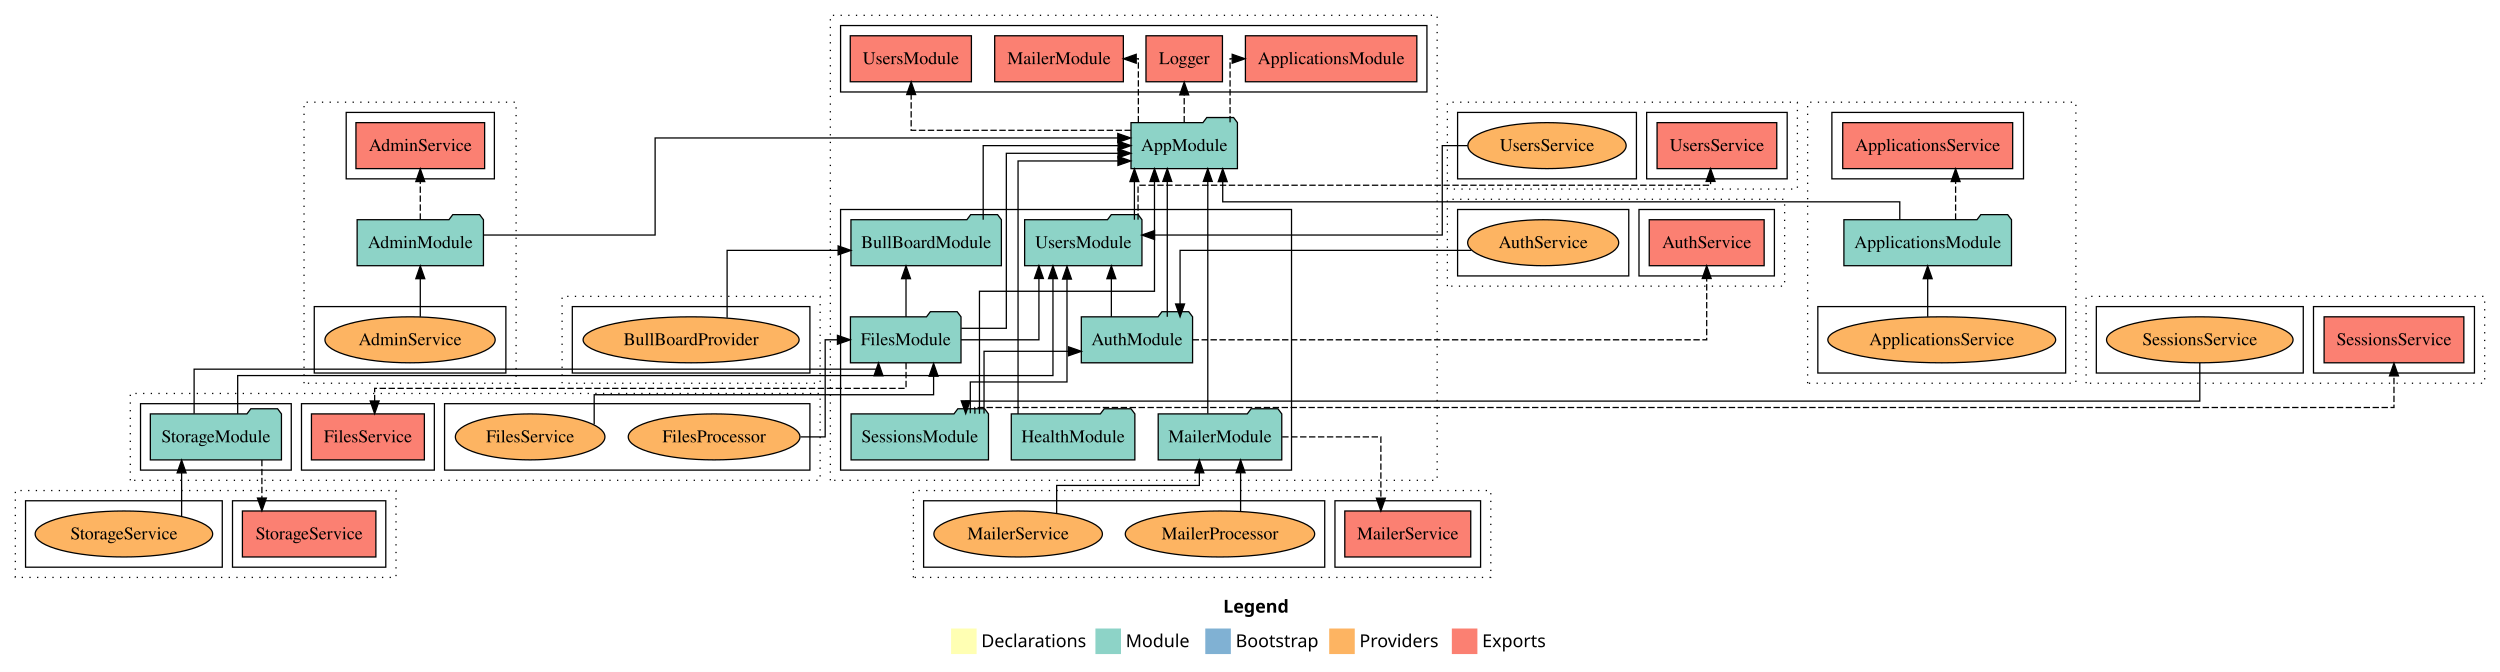
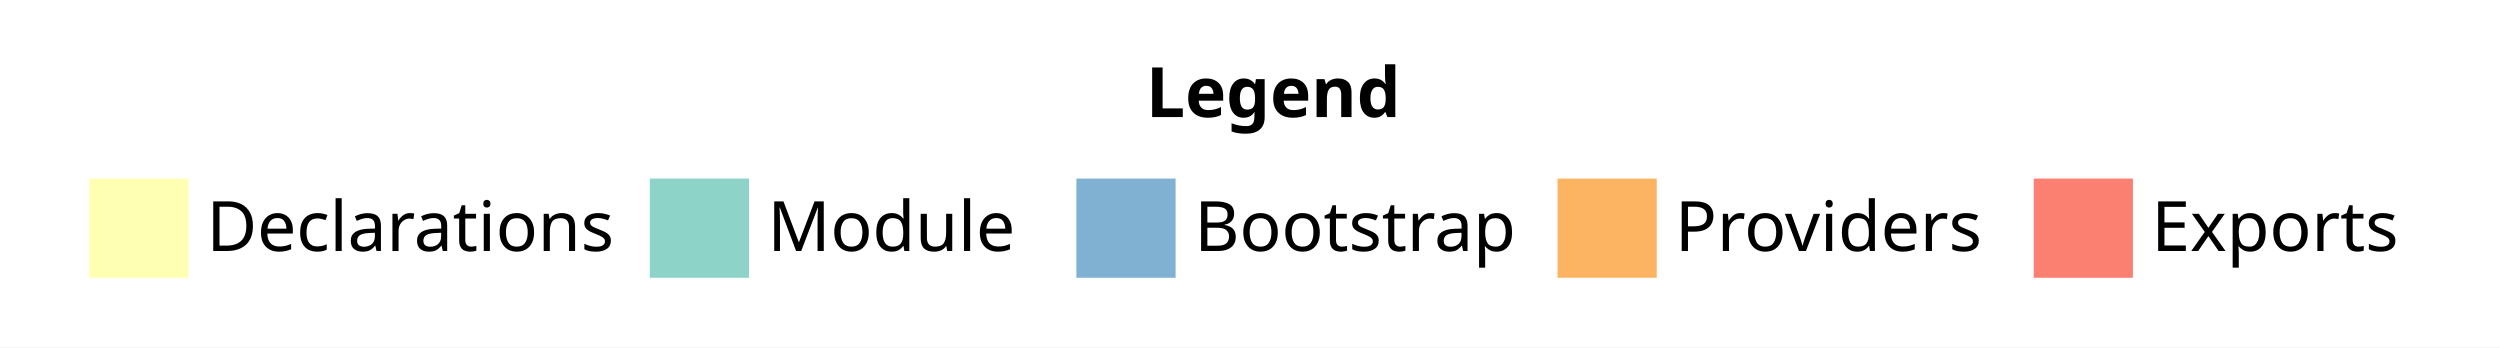
- <svg xmlns="http://www.w3.org/2000/svg" width="1957pt" height="526pt" viewBox="0.00 0.00 1957.00 526.00">
-   <g id="graph0" class="graph" transform="scale(1 1) rotate(0) translate(4 522)">
-     <polygon fill="#ffffff" stroke="transparent" points="-4,4 -4,-522 1953,-522 1953,4 -4,4" />
-     <text text-anchor="start" x="953.509" y="-42.4" font-family="sans-serif" font-weight="bold" font-size="14.00" fill="#000000">Legend</text>
-     <polygon fill="#ffffb3" stroke="transparent" points="740.5,-10 740.5,-30 760.5,-30 760.5,-10 740.5,-10" />
-     <text text-anchor="start" x="764.129" y="-15.4" font-family="sans-serif" font-size="14.00" fill="#000000">  Declarations</text>
-     <polygon fill="#8dd3c7" stroke="transparent" points="853.5,-10 853.5,-30 873.5,-30 873.5,-10 853.5,-10" />
-     <text text-anchor="start" x="877.225" y="-15.4" font-family="sans-serif" font-size="14.00" fill="#000000">  Module</text>
-     <polygon fill="#80b1d3" stroke="transparent" points="939.5,-10 939.5,-30 959.5,-30 959.5,-10 939.5,-10" />
-     <text text-anchor="start" x="963.281" y="-15.4" font-family="sans-serif" font-size="14.00" fill="#000000">  Bootstrap</text>
-     <polygon fill="#fdb462" stroke="transparent" points="1036.5,-10 1036.5,-30 1056.5,-30 1056.5,-10 1036.5,-10" />
-     <text text-anchor="start" x="1060.173" y="-15.4" font-family="sans-serif" font-size="14.00" fill="#000000">  Providers</text>
-     <polygon fill="#fb8072" stroke="transparent" points="1132.5,-10 1132.5,-30 1152.5,-30 1152.5,-10 1132.5,-10" />
-     <text text-anchor="start" x="1156.226" y="-15.4" font-family="sans-serif" font-size="14.00" fill="#000000">  Exports</text>
-     <g id="clust1" class="cluster">
-       <polygon fill="none" stroke="#000000" stroke-dasharray="1,5" points="234,-222 234,-442 400,-442 400,-222 234,-222" />
-     </g>
-     <g id="clust4" class="cluster">
-       <polygon fill="none" stroke="#000000" points="267,-382 267,-434 383,-434 383,-382 267,-382" />
-     </g>
-     <g id="clust6" class="cluster">
-       <polygon fill="none" stroke="#000000" points="242,-230 242,-282 392,-282 392,-230 242,-230" />
-     </g>
-     <g id="clust7" class="cluster">
-       <polygon fill="none" stroke="#000000" stroke-dasharray="1,5" points="1411,-222 1411,-442 1621,-442 1621,-222 1411,-222" />
-     </g>
-     <g id="clust10" class="cluster">
-       <polygon fill="none" stroke="#000000" points="1430,-382 1430,-434 1580,-434 1580,-382 1430,-382" />
-     </g>
-     <g id="clust12" class="cluster">
-       <polygon fill="none" stroke="#000000" points="1419,-230 1419,-282 1613,-282 1613,-230 1419,-230" />
-     </g>
-     <g id="clust13" class="cluster">
-       <polygon fill="none" stroke="#000000" stroke-dasharray="1,5" points="646,-146 646,-510 1121,-510 1121,-146 646,-146" />
-     </g>
-     <g id="clust15" class="cluster">
-       <polygon fill="none" stroke="#000000" points="654,-154 654,-358 1007,-358 1007,-154 654,-154" />
-     </g>
-     <g id="clust16" class="cluster">
-       <polygon fill="none" stroke="#000000" points="654,-450 654,-502 1113,-502 1113,-450 654,-450" />
-     </g>
-     <g id="clust19" class="cluster">
-       <polygon fill="none" stroke="#000000" stroke-dasharray="1,5" points="1129,-298 1129,-366 1393,-366 1393,-298 1129,-298" />
-     </g>
-     <g id="clust22" class="cluster">
-       <polygon fill="none" stroke="#000000" points="1279,-306 1279,-358 1385,-358 1385,-306 1279,-306" />
-     </g>
-     <g id="clust24" class="cluster">
-       <polygon fill="none" stroke="#000000" points="1137,-306 1137,-358 1271,-358 1271,-306 1137,-306" />
-     </g>
-     <g id="clust25" class="cluster">
-       <polygon fill="none" stroke="#000000" stroke-dasharray="1,5" points="436,-222 436,-290 638,-290 638,-222 436,-222" />
-     </g>
-     <g id="clust30" class="cluster">
-       <polygon fill="none" stroke="#000000" points="444,-230 444,-282 630,-282 630,-230 444,-230" />
-     </g>
-     <g id="clust31" class="cluster">
-       <polygon fill="none" stroke="#000000" stroke-dasharray="1,5" points="98,-146 98,-214 638,-214 638,-146 98,-146" />
-     </g>
-     <g id="clust33" class="cluster">
-       <polygon fill="none" stroke="#000000" points="106,-154 106,-206 224,-206 224,-154 106,-154" />
-     </g>
-     <g id="clust34" class="cluster">
-       <polygon fill="none" stroke="#000000" points="232,-154 232,-206 336,-206 336,-154 232,-154" />
-     </g>
-     <g id="clust36" class="cluster">
-       <polygon fill="none" stroke="#000000" points="344,-154 344,-206 630,-206 630,-154 344,-154" />
-     </g>
-     <g id="clust43" class="cluster">
-       <polygon fill="none" stroke="#000000" stroke-dasharray="1,5" points="711,-70 711,-138 1163,-138 1163,-70 711,-70" />
-     </g>
-     <g id="clust46" class="cluster">
-       <polygon fill="none" stroke="#000000" points="1041,-78 1041,-130 1155,-130 1155,-78 1041,-78" />
-     </g>
-     <g id="clust48" class="cluster">
-       <polygon fill="none" stroke="#000000" points="719,-78 719,-130 1033,-130 1033,-78 719,-78" />
-     </g>
-     <g id="clust49" class="cluster">
-       <polygon fill="none" stroke="#000000" stroke-dasharray="1,5" points="1629,-222 1629,-290 1941,-290 1941,-222 1629,-222" />
-     </g>
-     <g id="clust52" class="cluster">
-       <polygon fill="none" stroke="#000000" points="1807,-230 1807,-282 1933,-282 1933,-230 1807,-230" />
-     </g>
-     <g id="clust54" class="cluster">
-       <polygon fill="none" stroke="#000000" points="1637,-230 1637,-282 1799,-282 1799,-230 1637,-230" />
-     </g>
-     <g id="clust55" class="cluster">
-       <polygon fill="none" stroke="#000000" stroke-dasharray="1,5" points="8,-70 8,-138 306,-138 306,-70 8,-70" />
-     </g>
-     <g id="clust58" class="cluster">
-       <polygon fill="none" stroke="#000000" points="178,-78 178,-130 298,-130 298,-78 178,-78" />
-     </g>
-     <g id="clust60" class="cluster">
-       <polygon fill="none" stroke="#000000" points="16,-78 16,-130 170,-130 170,-78 16,-78" />
-     </g>
-     <g id="clust61" class="cluster">
-       <polygon fill="none" stroke="#000000" stroke-dasharray="1,5" points="1129,-374 1129,-442 1403,-442 1403,-374 1129,-374" />
-     </g>
-     <g id="clust64" class="cluster">
-       <polygon fill="none" stroke="#000000" points="1285,-382 1285,-434 1395,-434 1395,-382 1285,-382" />
-     </g>
-     <g id="clust66" class="cluster">
-       <polygon fill="none" stroke="#000000" points="1137,-382 1137,-434 1277,-434 1277,-382 1137,-382" />
-     </g>
-     <g id="node1" class="node">
-       <polygon fill="#fb8072" stroke="#000000" points="375.366,-426 274.634,-426 274.634,-390 375.366,-390 375.366,-426" />
-       <text text-anchor="middle" x="325" y="-403.8" font-family="Times,serif" font-size="14.00" fill="#000000">AdminService </text>
-     </g>
-     <g id="node2" class="node">
-       <polygon fill="#8dd3c7" stroke="#000000" points="374.439,-350 371.439,-354 350.439,-354 347.439,-350 275.561,-350 275.561,-314 374.439,-314 374.439,-350" />
-       <text text-anchor="middle" x="325" y="-327.8" font-family="Times,serif" font-size="14.00" fill="#000000">AdminModule</text>
-     </g>
-     <g id="edge1" class="edge">
-       <path fill="none" stroke="#000000" stroke-dasharray="5,2" d="M325,-350.011C325,-350.011 325,-379.855 325,-379.855" />
-       <polygon fill="#000000" stroke="#000000" points="321.5,-379.855 325,-389.855 328.5,-379.855 321.5,-379.855" />
-     </g>
-     <g id="node14" class="node">
-       <polygon fill="#8dd3c7" stroke="#000000" points="964.657,-426 961.657,-430 940.657,-430 937.657,-426 881.343,-426 881.343,-390 964.657,-390 964.657,-426" />
-       <text text-anchor="middle" x="923" y="-403.8" font-family="Times,serif" font-size="14.00" fill="#000000">AppModule</text>
-     </g>
-     <g id="edge5" class="edge">
-       <path fill="none" stroke="#000000" d="M374.262,-338C428.713,-338 508.825,-338 508.825,-338 508.825,-338 508.825,-414 508.825,-414 508.825,-414 871.007,-414 871.007,-414" />
-       <polygon fill="#000000" stroke="#000000" points="871.008,-417.5 881.007,-414 871.007,-410.5 871.008,-417.5" />
-     </g>
-     <g id="node3" class="node">
-       <ellipse fill="#fdb462" stroke="#000000" cx="317" cy="-256" rx="66.632" ry="18" />
-       <text text-anchor="middle" x="317" y="-251.8" font-family="Times,serif" font-size="14.00" fill="#000000">AdminService</text>
-     </g>
-     <g id="edge2" class="edge">
-       <path fill="none" stroke="#000000" d="M325,-274.011C325,-274.011 325,-303.855 325,-303.855" />
-       <polygon fill="#000000" stroke="#000000" points="321.5,-303.855 325,-313.855 328.5,-303.855 321.5,-303.855" />
-     </g>
-     <g id="node4" class="node">
-       <polygon fill="#fb8072" stroke="#000000" points="1571.52,-426 1438.48,-426 1438.48,-390 1571.52,-390 1571.52,-426" />
-       <text text-anchor="middle" x="1505" y="-403.8" font-family="Times,serif" font-size="14.00" fill="#000000">ApplicationsService </text>
-     </g>
-     <g id="node5" class="node">
-       <polygon fill="#8dd3c7" stroke="#000000" points="1570.593,-350 1567.593,-354 1546.593,-354 1543.593,-350 1439.407,-350 1439.407,-314 1570.593,-314 1570.593,-350" />
-       <text text-anchor="middle" x="1505" y="-327.8" font-family="Times,serif" font-size="14.00" fill="#000000">ApplicationsModule</text>
-     </g>
-     <g id="edge3" class="edge">
-       <path fill="none" stroke="#000000" stroke-dasharray="5,2" d="M1526.849,-350.011C1526.849,-350.011 1526.849,-379.855 1526.849,-379.855" />
-       <polygon fill="#000000" stroke="#000000" points="1523.349,-379.855 1526.849,-389.855 1530.349,-379.855 1523.349,-379.855" />
-     </g>
-     <g id="edge6" class="edge">
-       <path fill="none" stroke="#000000" d="M1483.151,-350.243C1483.151,-357.43 1483.151,-364 1483.151,-364 1483.151,-364 953.143,-364 953.143,-364 953.143,-364 953.143,-379.849 953.143,-379.849" />
-       <polygon fill="#000000" stroke="#000000" points="949.643,-379.849 953.143,-389.849 956.643,-379.849 949.643,-379.849" />
-     </g>
-     <g id="node6" class="node">
-       <ellipse fill="#fdb462" stroke="#000000" cx="1516" cy="-256" rx="89.182" ry="18" />
-       <text text-anchor="middle" x="1516" y="-251.8" font-family="Times,serif" font-size="14.00" fill="#000000">ApplicationsService</text>
-     </g>
-     <g id="edge4" class="edge">
-       <path fill="none" stroke="#000000" d="M1505,-274.011C1505,-274.011 1505,-303.855 1505,-303.855" />
-       <polygon fill="#000000" stroke="#000000" points="1501.5,-303.855 1505,-313.855 1508.5,-303.855 1501.5,-303.855" />
-     </g>
-     <g id="node7" class="node">
-       <polygon fill="#8dd3c7" stroke="#000000" points="929.548,-274 926.548,-278 905.548,-278 902.548,-274 842.452,-274 842.452,-238 929.548,-238 929.548,-274" />
-       <text text-anchor="middle" x="886" y="-251.8" font-family="Times,serif" font-size="14.00" fill="#000000">AuthModule</text>
-     </g>
-     <g id="node13" class="node">
-       <polygon fill="#8dd3c7" stroke="#000000" points="889.922,-350 886.922,-354 865.922,-354 862.922,-350 798.078,-350 798.078,-314 889.922,-314 889.922,-350" />
-       <text text-anchor="middle" x="844" y="-327.8" font-family="Times,serif" font-size="14.00" fill="#000000">UsersModule</text>
-     </g>
-     <g id="edge34" class="edge">
-       <path fill="none" stroke="#000000" d="M865.968,-274.011C865.968,-274.011 865.968,-303.855 865.968,-303.855" />
-       <polygon fill="#000000" stroke="#000000" points="862.468,-303.855 865.968,-313.855 869.468,-303.855 862.468,-303.855" />
-     </g>
-     <g id="edge7" class="edge">
-       <path fill="none" stroke="#000000" d="M909.742,-274.033C909.742,-274.033 909.742,-379.99 909.742,-379.99" />
-       <polygon fill="#000000" stroke="#000000" points="906.242,-379.99 909.742,-389.99 913.242,-379.99 906.242,-379.99" />
-     </g>
-     <g id="node19" class="node">
-       <polygon fill="#fb8072" stroke="#000000" points="1376.976,-350 1287.024,-350 1287.024,-314 1376.976,-314 1376.976,-350" />
-       <text text-anchor="middle" x="1332" y="-327.8" font-family="Times,serif" font-size="14.00" fill="#000000">AuthService </text>
-     </g>
-     <g id="edge19" class="edge">
-       <path fill="none" stroke="#000000" stroke-dasharray="5,2" d="M929.576,-256C1041.802,-256 1332,-256 1332,-256 1332,-256 1332,-303.989 1332,-303.989" />
-       <polygon fill="#000000" stroke="#000000" points="1328.5,-303.989 1332,-313.989 1335.5,-303.989 1328.5,-303.989" />
-     </g>
-     <g id="node8" class="node">
-       <polygon fill="#8dd3c7" stroke="#000000" points="779.88,-350 776.88,-354 755.88,-354 752.88,-350 662.12,-350 662.12,-314 779.88,-314 779.88,-350" />
-       <text text-anchor="middle" x="721" y="-327.8" font-family="Times,serif" font-size="14.00" fill="#000000">BullBoardModule</text>
-     </g>
-     <g id="edge8" class="edge">
-       <path fill="none" stroke="#000000" d="M765.639,-350.011C765.639,-372.485 765.639,-408 765.639,-408 765.639,-408 871.243,-408 871.243,-408" />
-       <polygon fill="#000000" stroke="#000000" points="871.243,-411.5 881.243,-408 871.243,-404.5 871.243,-411.5" />
-     </g>
-     <g id="node9" class="node">
-       <polygon fill="#8dd3c7" stroke="#000000" points="748.273,-274 745.273,-278 724.273,-278 721.273,-274 661.727,-274 661.727,-238 748.273,-238 748.273,-274" />
-       <text text-anchor="middle" x="705" y="-251.8" font-family="Times,serif" font-size="14.00" fill="#000000">FilesModule</text>
-     </g>
-     <g id="edge21" class="edge">
-       <path fill="none" stroke="#000000" d="M705.223,-274.011C705.223,-274.011 705.223,-303.855 705.223,-303.855" />
-       <polygon fill="#000000" stroke="#000000" points="701.723,-303.855 705.223,-313.855 708.723,-303.855 701.723,-303.855" />
-     </g>
-     <g id="edge35" class="edge">
-       <path fill="none" stroke="#000000" d="M748.316,-256C776.965,-256 809.274,-256 809.274,-256 809.274,-256 809.274,-303.989 809.274,-303.989" />
-       <polygon fill="#000000" stroke="#000000" points="805.774,-303.989 809.274,-313.989 812.774,-303.989 805.774,-303.989" />
-     </g>
-     <g id="edge9" class="edge">
-       <path fill="none" stroke="#000000" d="M748.523,-265C766.736,-265 783.753,-265 783.753,-265 783.753,-265 783.753,-402 783.753,-402 783.753,-402 871.221,-402 871.221,-402" />
-       <polygon fill="#000000" stroke="#000000" points="871.221,-405.5 881.221,-402 871.221,-398.5 871.221,-405.5" />
-     </g>
-     <g id="node23" class="node">
-       <polygon fill="#fb8072" stroke="#000000" points="328.201,-198 239.799,-198 239.799,-162 328.201,-162 328.201,-198" />
-       <text text-anchor="middle" x="284" y="-175.8" font-family="Times,serif" font-size="14.00" fill="#000000">FilesService </text>
-     </g>
-     <g id="edge24" class="edge">
-       <path fill="none" stroke="#000000" stroke-dasharray="5,2" d="M705.25,-237.89C705.25,-228.103 705.25,-218 705.25,-218 705.25,-218 289.267,-218 289.267,-218 289.267,-218 289.267,-208.11 289.267,-208.11" />
-       <polygon fill="#000000" stroke="#000000" points="292.767,-208.11 289.267,-198.11 285.767,-208.11 292.767,-208.11" />
-     </g>
-     <g id="node10" class="node">
-       <polygon fill="#8dd3c7" stroke="#000000" points="884.367,-198 881.367,-202 860.367,-202 857.367,-198 787.633,-198 787.633,-162 884.367,-162 884.367,-198" />
-       <text text-anchor="middle" x="836" y="-175.8" font-family="Times,serif" font-size="14.00" fill="#000000">HealthModule</text>
-     </g>
-     <g id="edge10" class="edge">
-       <path fill="none" stroke="#000000" d="M792.928,-198.044C792.928,-249.958 792.928,-396 792.928,-396 792.928,-396 871.129,-396 871.129,-396" />
-       <polygon fill="#000000" stroke="#000000" points="871.129,-399.5 881.129,-396 871.128,-392.5 871.129,-399.5" />
-     </g>
-     <g id="node11" class="node">
-       <polygon fill="#8dd3c7" stroke="#000000" points="999.365,-198 996.365,-202 975.365,-202 972.365,-198 902.635,-198 902.635,-162 999.365,-162 999.365,-198" />
-       <text text-anchor="middle" x="951" y="-175.8" font-family="Times,serif" font-size="14.00" fill="#000000">MailerModule</text>
-     </g>
-     <g id="edge11" class="edge">
-       <path fill="none" stroke="#000000" d="M941.458,-198.273C941.458,-198.273 941.458,-379.957 941.458,-379.957" />
-       <polygon fill="#000000" stroke="#000000" points="937.958,-379.957 941.458,-389.957 944.958,-379.957 937.958,-379.957" />
-     </g>
-     <g id="node26" class="node">
-       <polygon fill="#fb8072" stroke="#000000" points="1147.293,-122 1048.707,-122 1048.707,-86 1147.293,-86 1147.293,-122" />
-       <text text-anchor="middle" x="1098" y="-99.8" font-family="Times,serif" font-size="14.00" fill="#000000">MailerService </text>
-     </g>
-     <g id="edge27" class="edge">
-       <path fill="none" stroke="#000000" stroke-dasharray="5,2" d="M999.696,-180C1035.138,-180 1076.95,-180 1076.95,-180 1076.95,-180 1076.95,-132.011 1076.95,-132.011" />
-       <polygon fill="#000000" stroke="#000000" points="1080.45,-132.011 1076.95,-122.011 1073.45,-132.011 1080.45,-132.011" />
-     </g>
-     <g id="node12" class="node">
-       <polygon fill="#8dd3c7" stroke="#000000" points="769.772,-198 766.772,-202 745.772,-202 742.772,-198 662.228,-198 662.228,-162 769.772,-162 769.772,-198" />
-       <text text-anchor="middle" x="716" y="-175.8" font-family="Times,serif" font-size="14.00" fill="#000000">SessionsModule</text>
-     </g>
-     <g id="edge18" class="edge">
-       <path fill="none" stroke="#000000" d="M766.303,-198.308C766.303,-218.145 766.303,-247 766.303,-247 766.303,-247 832.448,-247 832.448,-247" />
-       <polygon fill="#000000" stroke="#000000" points="832.448,-250.5 842.448,-247 832.448,-243.5 832.448,-250.5" />
-     </g>
-     <g id="edge36" class="edge">
-       <path fill="none" stroke="#000000" d="M755.553,-198.485C755.553,-210.14 755.553,-223 755.553,-223 755.553,-223 831.242,-223 831.242,-223 831.242,-223 831.242,-303.51 831.242,-303.51" />
-       <polygon fill="#000000" stroke="#000000" points="827.742,-303.51 831.242,-313.51 834.742,-303.51 827.742,-303.51" />
-     </g>
-     <g id="edge12" class="edge">
-       <path fill="none" stroke="#000000" d="M762.719,-198.064C762.719,-230.208 762.719,-294 762.719,-294 762.719,-294 899.726,-294 899.726,-294 899.726,-294 899.726,-379.936 899.726,-379.936" />
-       <polygon fill="#000000" stroke="#000000" points="896.226,-379.936 899.726,-389.936 903.226,-379.936 896.226,-379.936" />
-     </g>
-     <g id="node29" class="node">
-       <polygon fill="#fb8072" stroke="#000000" points="1924.7,-274 1815.3,-274 1815.3,-238 1924.7,-238 1924.7,-274" />
-       <text text-anchor="middle" x="1870" y="-251.8" font-family="Times,serif" font-size="14.00" fill="#000000">SessionsService </text>
-     </g>
-     <g id="edge30" class="edge">
-       <path fill="none" stroke="#000000" stroke-dasharray="5,2" d="M759.136,-198.122C759.136,-200.973 759.136,-203 759.136,-203 759.136,-203 1870,-203 1870,-203 1870,-203 1870,-227.76 1870,-227.76" />
-       <polygon fill="#000000" stroke="#000000" points="1866.5,-227.76 1870,-237.76 1873.5,-227.76 1866.5,-227.76" />
-     </g>
-     <g id="edge13" class="edge">
-       <path fill="none" stroke="#000000" d="M884.018,-350.011C884.018,-350.011 884.018,-379.855 884.018,-379.855" />
-       <polygon fill="#000000" stroke="#000000" points="880.518,-379.855 884.018,-389.855 887.518,-379.855 880.518,-379.855" />
-     </g>
-     <g id="node33" class="node">
-       <polygon fill="#fb8072" stroke="#000000" points="1386.849,-426 1293.151,-426 1293.151,-390 1386.849,-390 1386.849,-426" />
-       <text text-anchor="middle" x="1340" y="-403.8" font-family="Times,serif" font-size="14.00" fill="#000000">UsersService </text>
-     </g>
-     <g id="edge38" class="edge">
-       <path fill="none" stroke="#000000" stroke-dasharray="5,2" d="M886.864,-350.044C886.864,-362.563 886.864,-377 886.864,-377 886.864,-377 1335.032,-377 1335.032,-377 1335.032,-377 1335.032,-379.967 1335.032,-379.967" />
-       <polygon fill="#000000" stroke="#000000" points="1331.532,-379.967 1335.032,-389.967 1338.532,-379.967 1331.532,-379.967" />
-     </g>
-     <g id="node15" class="node">
-       <polygon fill="#fb8072" stroke="#000000" points="1105.093,-494 970.907,-494 970.907,-458 1105.093,-458 1105.093,-494" />
-       <text text-anchor="middle" x="1038" y="-471.8" font-family="Times,serif" font-size="14.00" fill="#000000">ApplicationsModule </text>
-     </g>
-     <g id="edge14" class="edge">
-       <path fill="none" stroke="#000000" stroke-dasharray="5,2" d="M958.896,-426.223C958.896,-446.365 958.896,-476 958.896,-476 958.896,-476 960.568,-476 960.568,-476" />
-       <polygon fill="#000000" stroke="#000000" points="960.568,-479.5 970.568,-476 960.568,-472.5 960.568,-479.5" />
-     </g>
-     <g id="node16" class="node">
-       <polygon fill="#fb8072" stroke="#000000" points="952.928,-494 893.072,-494 893.072,-458 952.928,-458 952.928,-494" />
-       <text text-anchor="middle" x="923" y="-471.8" font-family="Times,serif" font-size="14.00" fill="#000000">Logger </text>
-     </g>
-     <g id="edge15" class="edge">
-       <path fill="none" stroke="#000000" stroke-dasharray="5,2" d="M923,-426.223C923,-426.223 923,-447.727 923,-447.727" />
-       <polygon fill="#000000" stroke="#000000" points="919.5,-447.727 923,-457.727 926.5,-447.727 919.5,-447.727" />
-     </g>
-     <g id="node17" class="node">
-       <polygon fill="#fb8072" stroke="#000000" points="875.366,-494 774.634,-494 774.634,-458 875.366,-458 875.366,-494" />
-       <text text-anchor="middle" x="825" y="-471.8" font-family="Times,serif" font-size="14.00" fill="#000000">MailerModule </text>
-     </g>
-     <g id="edge16" class="edge">
-       <path fill="none" stroke="#000000" stroke-dasharray="5,2" d="M887.104,-426.223C887.104,-446.365 887.104,-476 887.104,-476 887.104,-476 885.423,-476 885.423,-476" />
-       <polygon fill="#000000" stroke="#000000" points="885.423,-472.5 875.423,-476 885.423,-479.5 885.423,-472.5" />
-     </g>
-     <g id="node18" class="node">
-       <polygon fill="#fb8072" stroke="#000000" points="756.421,-494 661.579,-494 661.579,-458 756.421,-458 756.421,-494" />
-       <text text-anchor="middle" x="709" y="-471.8" font-family="Times,serif" font-size="14.00" fill="#000000">UsersModule </text>
-     </g>
-     <g id="edge17" class="edge">
-       <path fill="none" stroke="#000000" stroke-dasharray="5,2" d="M881.281,-420C819.079,-420 709.26,-420 709.26,-420 709.26,-420 709.26,-447.973 709.26,-447.973" />
-       <polygon fill="#000000" stroke="#000000" points="705.76,-447.973 709.26,-457.973 712.76,-447.973 705.76,-447.973" />
-     </g>
-     <g id="node20" class="node">
-       <ellipse fill="#fdb462" stroke="#000000" cx="1204" cy="-332" rx="59.108" ry="18" />
-       <text text-anchor="middle" x="1204" y="-327.8" font-family="Times,serif" font-size="14.00" fill="#000000">AuthService</text>
-     </g>
-     <g id="edge20" class="edge">
-       <path fill="none" stroke="#000000" d="M1147.843,-326C1065.006,-326 919.758,-326 919.758,-326 919.758,-326 919.758,-284.027 919.758,-284.027" />
-       <polygon fill="#000000" stroke="#000000" points="923.258,-284.027 919.758,-274.027 916.258,-284.027 923.258,-284.027" />
-     </g>
-     <g id="node21" class="node">
-       <ellipse fill="#fdb462" stroke="#000000" cx="537" cy="-256" rx="84.55" ry="18" />
-       <text text-anchor="middle" x="537" y="-251.8" font-family="Times,serif" font-size="14.00" fill="#000000">BullBoardProvider</text>
-     </g>
-     <g id="edge22" class="edge">
-       <path fill="none" stroke="#000000" d="M565.175,-273.303C565.175,-294.032 565.175,-326 565.175,-326 565.175,-326 652.089,-326 652.089,-326" />
-       <polygon fill="#000000" stroke="#000000" points="652.089,-329.5 662.089,-326 652.089,-322.5 652.089,-329.5" />
-     </g>
-     <g id="node22" class="node">
-       <polygon fill="#8dd3c7" stroke="#000000" points="216.313,-198 213.313,-202 192.313,-202 189.313,-198 113.687,-198 113.687,-162 216.313,-162 216.313,-198" />
-       <text text-anchor="middle" x="165" y="-175.8" font-family="Times,serif" font-size="14.00" fill="#000000">StorageModule</text>
-     </g>
-     <g id="edge23" class="edge">
-       <path fill="none" stroke="#000000" d="M147.948,-198.24C147.948,-213.571 147.948,-233 147.948,-233 147.948,-233 683.682,-233 683.682,-233 683.682,-233 683.682,-233.488 683.682,-233.488" />
-       <polygon fill="#000000" stroke="#000000" points="680.183,-227.878 683.682,-237.878 687.183,-227.878 680.183,-227.878" />
-     </g>
-     <g id="edge37" class="edge">
-       <path fill="none" stroke="#000000" d="M182.052,-198.147C182.052,-211.739 182.052,-228 182.052,-228 182.052,-228 820.258,-228 820.258,-228 820.258,-228 820.258,-303.885 820.258,-303.885" />
-       <polygon fill="#000000" stroke="#000000" points="816.758,-303.885 820.258,-313.885 823.758,-303.885 816.758,-303.885" />
-     </g>
-     <g id="node31" class="node">
-       <polygon fill="#fb8072" stroke="#000000" points="290.241,-122 185.759,-122 185.759,-86 290.241,-86 290.241,-122" />
-       <text text-anchor="middle" x="238" y="-99.8" font-family="Times,serif" font-size="14.00" fill="#000000">StorageService </text>
-     </g>
-     <g id="edge32" class="edge">
-       <path fill="none" stroke="#000000" stroke-dasharray="5,2" d="M201.018,-161.989C201.018,-161.989 201.018,-132.145 201.018,-132.145" />
-       <polygon fill="#000000" stroke="#000000" points="204.518,-132.145 201.018,-122.145 197.518,-132.145 204.518,-132.145" />
-     </g>
-     <g id="node24" class="node">
-       <ellipse fill="#fdb462" stroke="#000000" cx="555" cy="-180" rx="67.208" ry="18" />
-       <text text-anchor="middle" x="555" y="-175.8" font-family="Times,serif" font-size="14.00" fill="#000000">FilesProcessor</text>
-     </g>
-     <g id="edge25" class="edge">
-       <path fill="none" stroke="#000000" d="M622.65,-180C633.875,-180 641.947,-180 641.947,-180 641.947,-180 641.947,-256 641.947,-256 641.947,-256 651.552,-256 651.552,-256" />
-       <polygon fill="#000000" stroke="#000000" points="651.552,-259.5 661.552,-256 651.552,-252.5 651.552,-259.5" />
-     </g>
-     <g id="node25" class="node">
-       <ellipse fill="#fdb462" stroke="#000000" cx="411" cy="-180" rx="58.541" ry="18" />
-       <text text-anchor="middle" x="411" y="-175.8" font-family="Times,serif" font-size="14.00" fill="#000000">FilesService</text>
-     </g>
-     <g id="edge26" class="edge">
-       <path fill="none" stroke="#000000" d="M461.123,-189.723C461.123,-199.457 461.123,-213 461.123,-213 461.123,-213 726.818,-213 726.818,-213 726.818,-213 726.818,-227.515 726.818,-227.515" />
-       <polygon fill="#000000" stroke="#000000" points="723.318,-227.514 726.818,-237.515 730.318,-227.515 723.318,-227.514" />
-     </g>
-     <g id="node27" class="node">
-       <ellipse fill="#fdb462" stroke="#000000" cx="951" cy="-104" rx="74.132" ry="18" />
-       <text text-anchor="middle" x="951" y="-99.8" font-family="Times,serif" font-size="14.00" fill="#000000">MailerProcessor</text>
-     </g>
-     <g id="edge28" class="edge">
-       <path fill="none" stroke="#000000" d="M967.144,-121.627C967.144,-121.627 967.144,-151.941 967.144,-151.941" />
-       <polygon fill="#000000" stroke="#000000" points="963.644,-151.941 967.144,-161.941 970.644,-151.941 963.644,-151.941" />
-     </g>
-     <g id="node28" class="node">
-       <ellipse fill="#fdb462" stroke="#000000" cx="793" cy="-104" rx="65.964" ry="18" />
-       <text text-anchor="middle" x="793" y="-99.8" font-family="Times,serif" font-size="14.00" fill="#000000">MailerService</text>
-     </g>
-     <g id="edge29" class="edge">
-       <path fill="none" stroke="#000000" d="M823.149,-120.336C823.149,-130.635 823.149,-142 823.149,-142 823.149,-142 934.856,-142 934.856,-142 934.856,-142 934.856,-151.89 934.856,-151.89" />
-       <polygon fill="#000000" stroke="#000000" points="931.356,-151.89 934.856,-161.89 938.356,-151.89 931.356,-151.89" />
-     </g>
-     <g id="node30" class="node">
-       <ellipse fill="#fdb462" stroke="#000000" cx="1718" cy="-256" rx="73.009" ry="18" />
-       <text text-anchor="middle" x="1718" y="-251.8" font-family="Times,serif" font-size="14.00" fill="#000000">SessionsService</text>
-     </g>
-     <g id="edge31" class="edge">
-       <path fill="none" stroke="#000000" d="M1718,-237.853C1718,-224.261 1718,-208 1718,-208 1718,-208 751.97,-208 751.97,-208 751.97,-208 751.97,-207.021 751.97,-207.021" />
-       <polygon fill="#000000" stroke="#000000" points="755.47,-208.207 751.97,-198.207 748.47,-208.207 755.47,-208.207" />
-     </g>
-     <g id="node32" class="node">
-       <ellipse fill="#fdb462" stroke="#000000" cx="93" cy="-104" rx="69.478" ry="18" />
-       <text text-anchor="middle" x="93" y="-99.8" font-family="Times,serif" font-size="14.00" fill="#000000">StorageService</text>
-     </g>
-     <g id="edge33" class="edge">
-       <path fill="none" stroke="#000000" d="M138.166,-117.94C138.166,-117.94 138.166,-151.844 138.166,-151.844" />
-       <polygon fill="#000000" stroke="#000000" points="134.666,-151.844 138.166,-161.844 141.666,-151.844 134.666,-151.844" />
-     </g>
-     <g id="node34" class="node">
-       <ellipse fill="#fdb462" stroke="#000000" cx="1207" cy="-408" rx="61.952" ry="18" />
-       <text text-anchor="middle" x="1207" y="-403.8" font-family="Times,serif" font-size="14.00" fill="#000000">UsersService</text>
-     </g>
-     <g id="edge39" class="edge">
-       <path fill="none" stroke="#000000" d="M1144.847,-408C1133.41,-408 1124.996,-408 1124.996,-408 1124.996,-408 1124.996,-338 1124.996,-338 1124.996,-338 899.772,-338 899.772,-338" />
-       <polygon fill="#000000" stroke="#000000" points="899.772,-334.5 889.772,-338 899.772,-341.5 899.772,-334.5" />
-     </g>
+ <svg xmlns="http://www.w3.org/2000/svg" width="504pt" height="70pt" viewBox="0.00 0.00 504.00 70.00">
+   <g id="graph0" class="graph" transform="scale(1 1) rotate(0) translate(4 66)">
+     <polygon fill="#ffffff" stroke="transparent" points="-4,4 -4,-66 500,-66 500,4 -4,4" />
+     <text text-anchor="start" x="227.009" y="-42.4" font-family="sans-serif" font-weight="bold" font-size="14.00" fill="#000000">Legend</text>
+     <polygon fill="#ffffb3" stroke="transparent" points="14,-10 14,-30 34,-30 34,-10 14,-10" />
+     <text text-anchor="start" x="37.629" y="-15.4" font-family="sans-serif" font-size="14.00" fill="#000000">  Declarations</text>
+     <polygon fill="#8dd3c7" stroke="transparent" points="127,-10 127,-30 147,-30 147,-10 127,-10" />
+     <text text-anchor="start" x="150.725" y="-15.4" font-family="sans-serif" font-size="14.00" fill="#000000">  Module</text>
+     <polygon fill="#80b1d3" stroke="transparent" points="213,-10 213,-30 233,-30 233,-10 213,-10" />
+     <text text-anchor="start" x="236.781" y="-15.4" font-family="sans-serif" font-size="14.00" fill="#000000">  Bootstrap</text>
+     <polygon fill="#fdb462" stroke="transparent" points="310,-10 310,-30 330,-30 330,-10 310,-10" />
+     <text text-anchor="start" x="333.673" y="-15.4" font-family="sans-serif" font-size="14.00" fill="#000000">  Providers</text>
+     <polygon fill="#fb8072" stroke="transparent" points="406,-10 406,-30 426,-30 426,-10 406,-10" />
+     <text text-anchor="start" x="429.726" y="-15.4" font-family="sans-serif" font-size="14.00" fill="#000000">  Exports</text>
  </g>
</svg>
